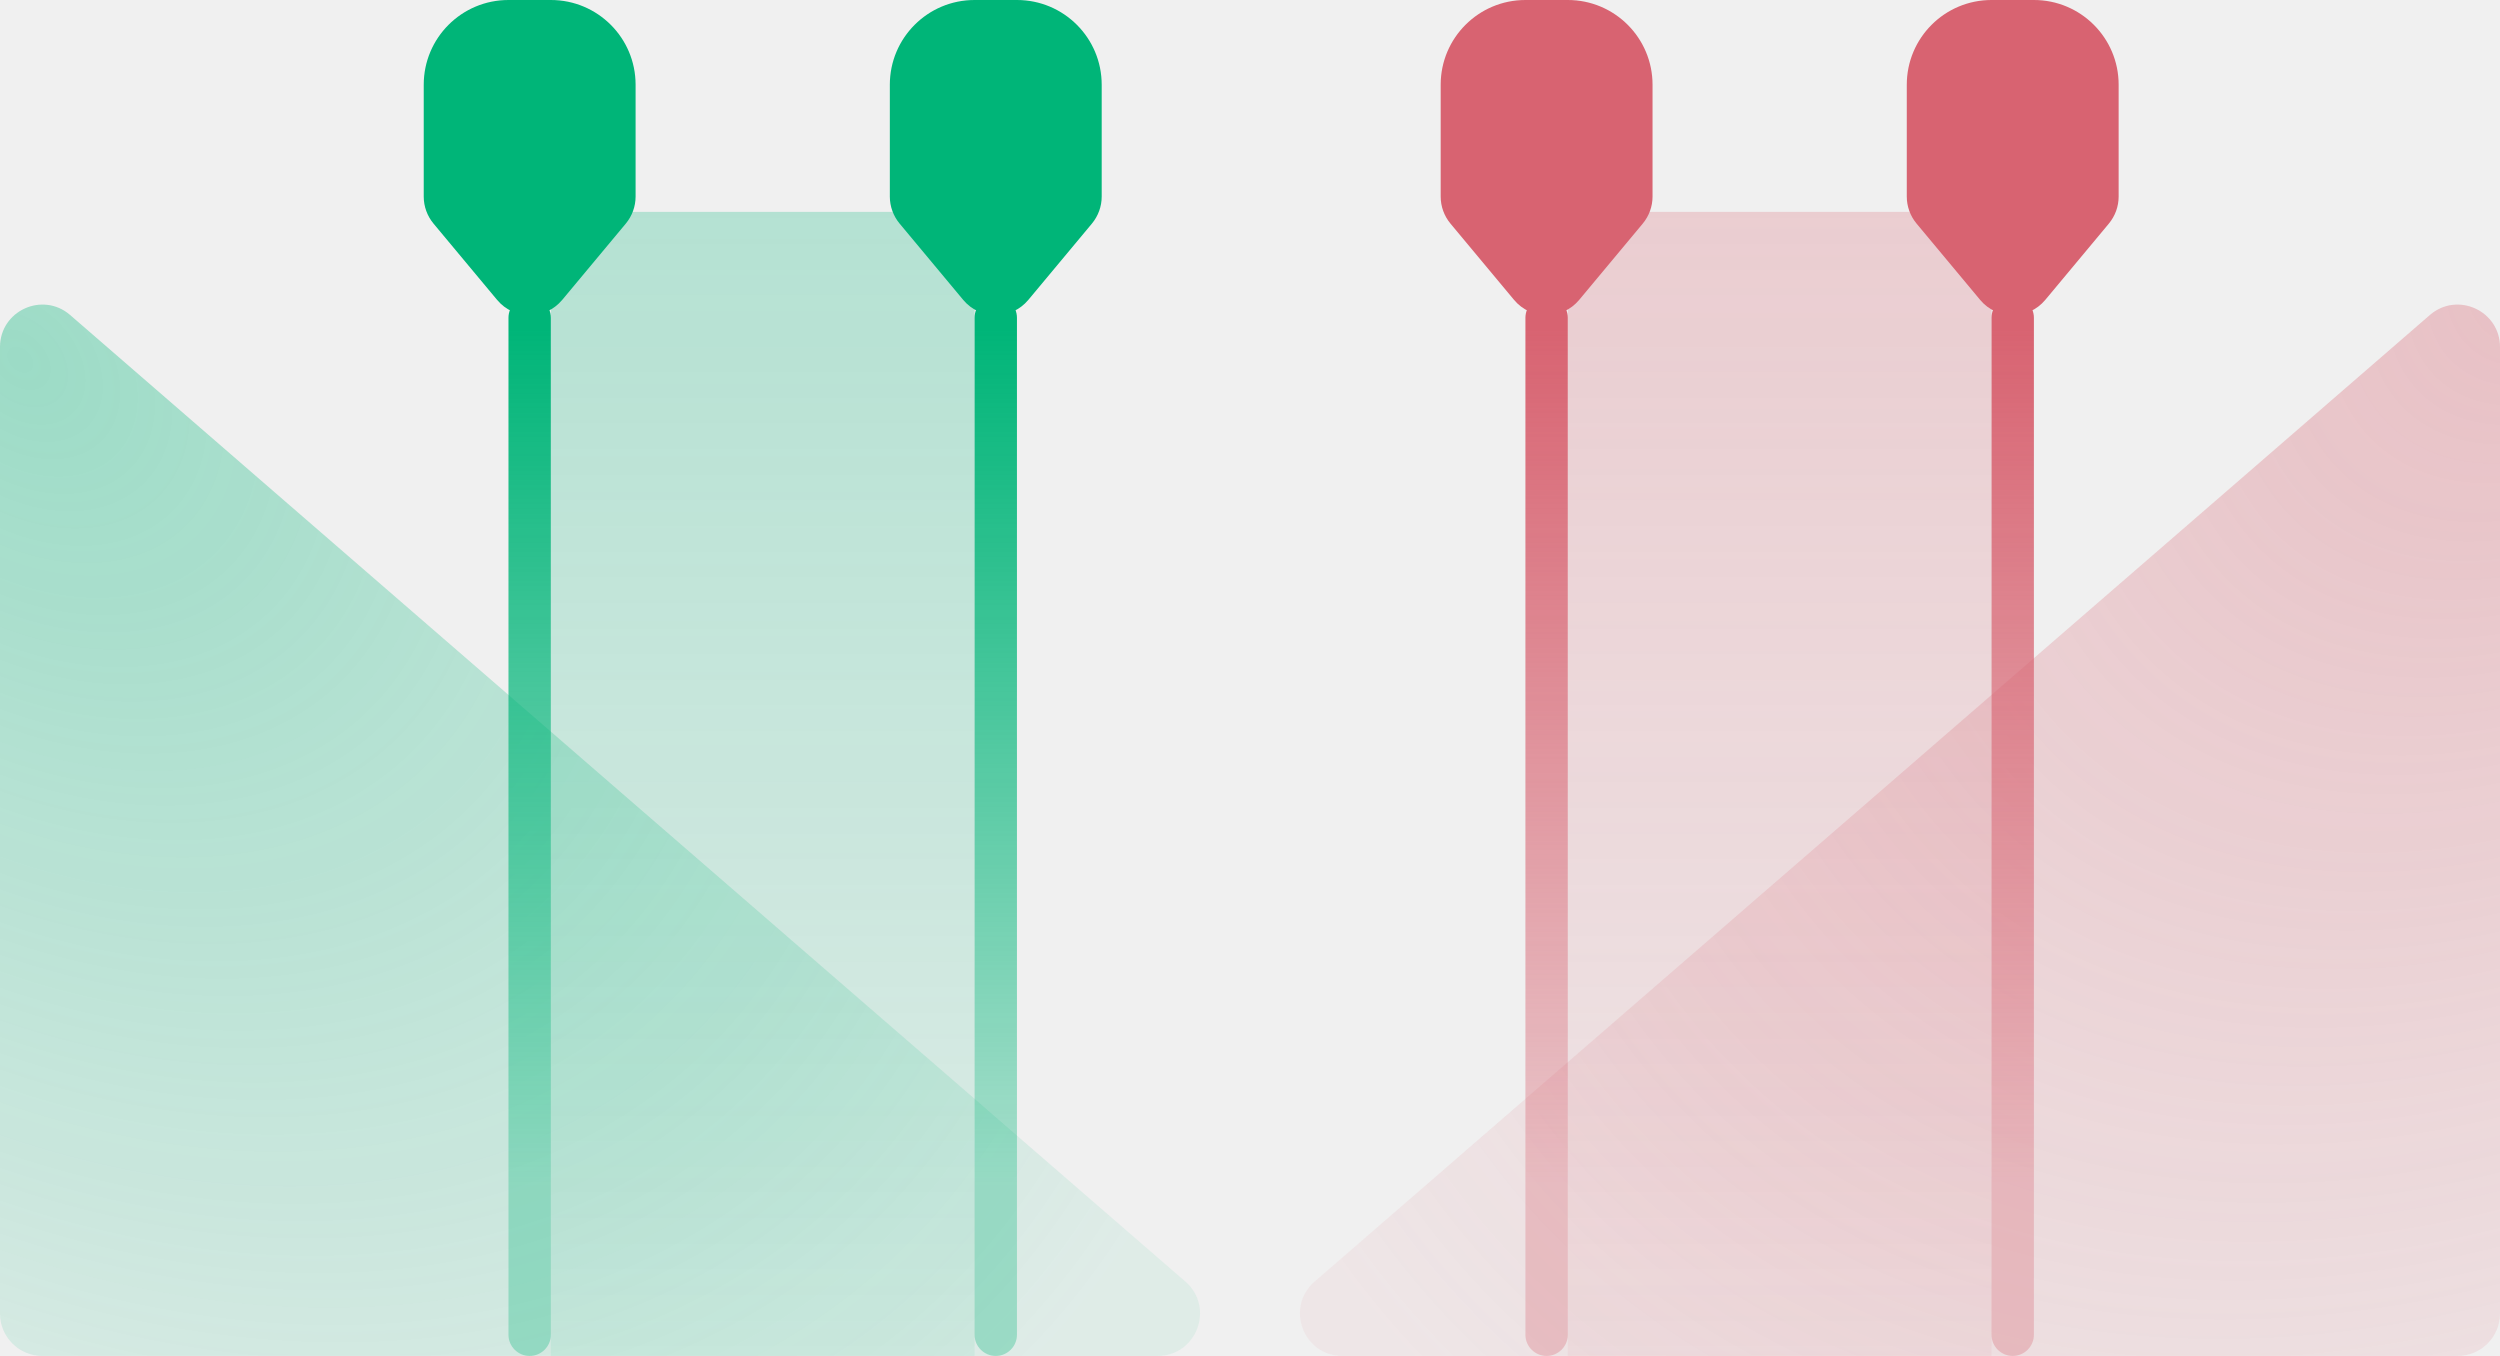
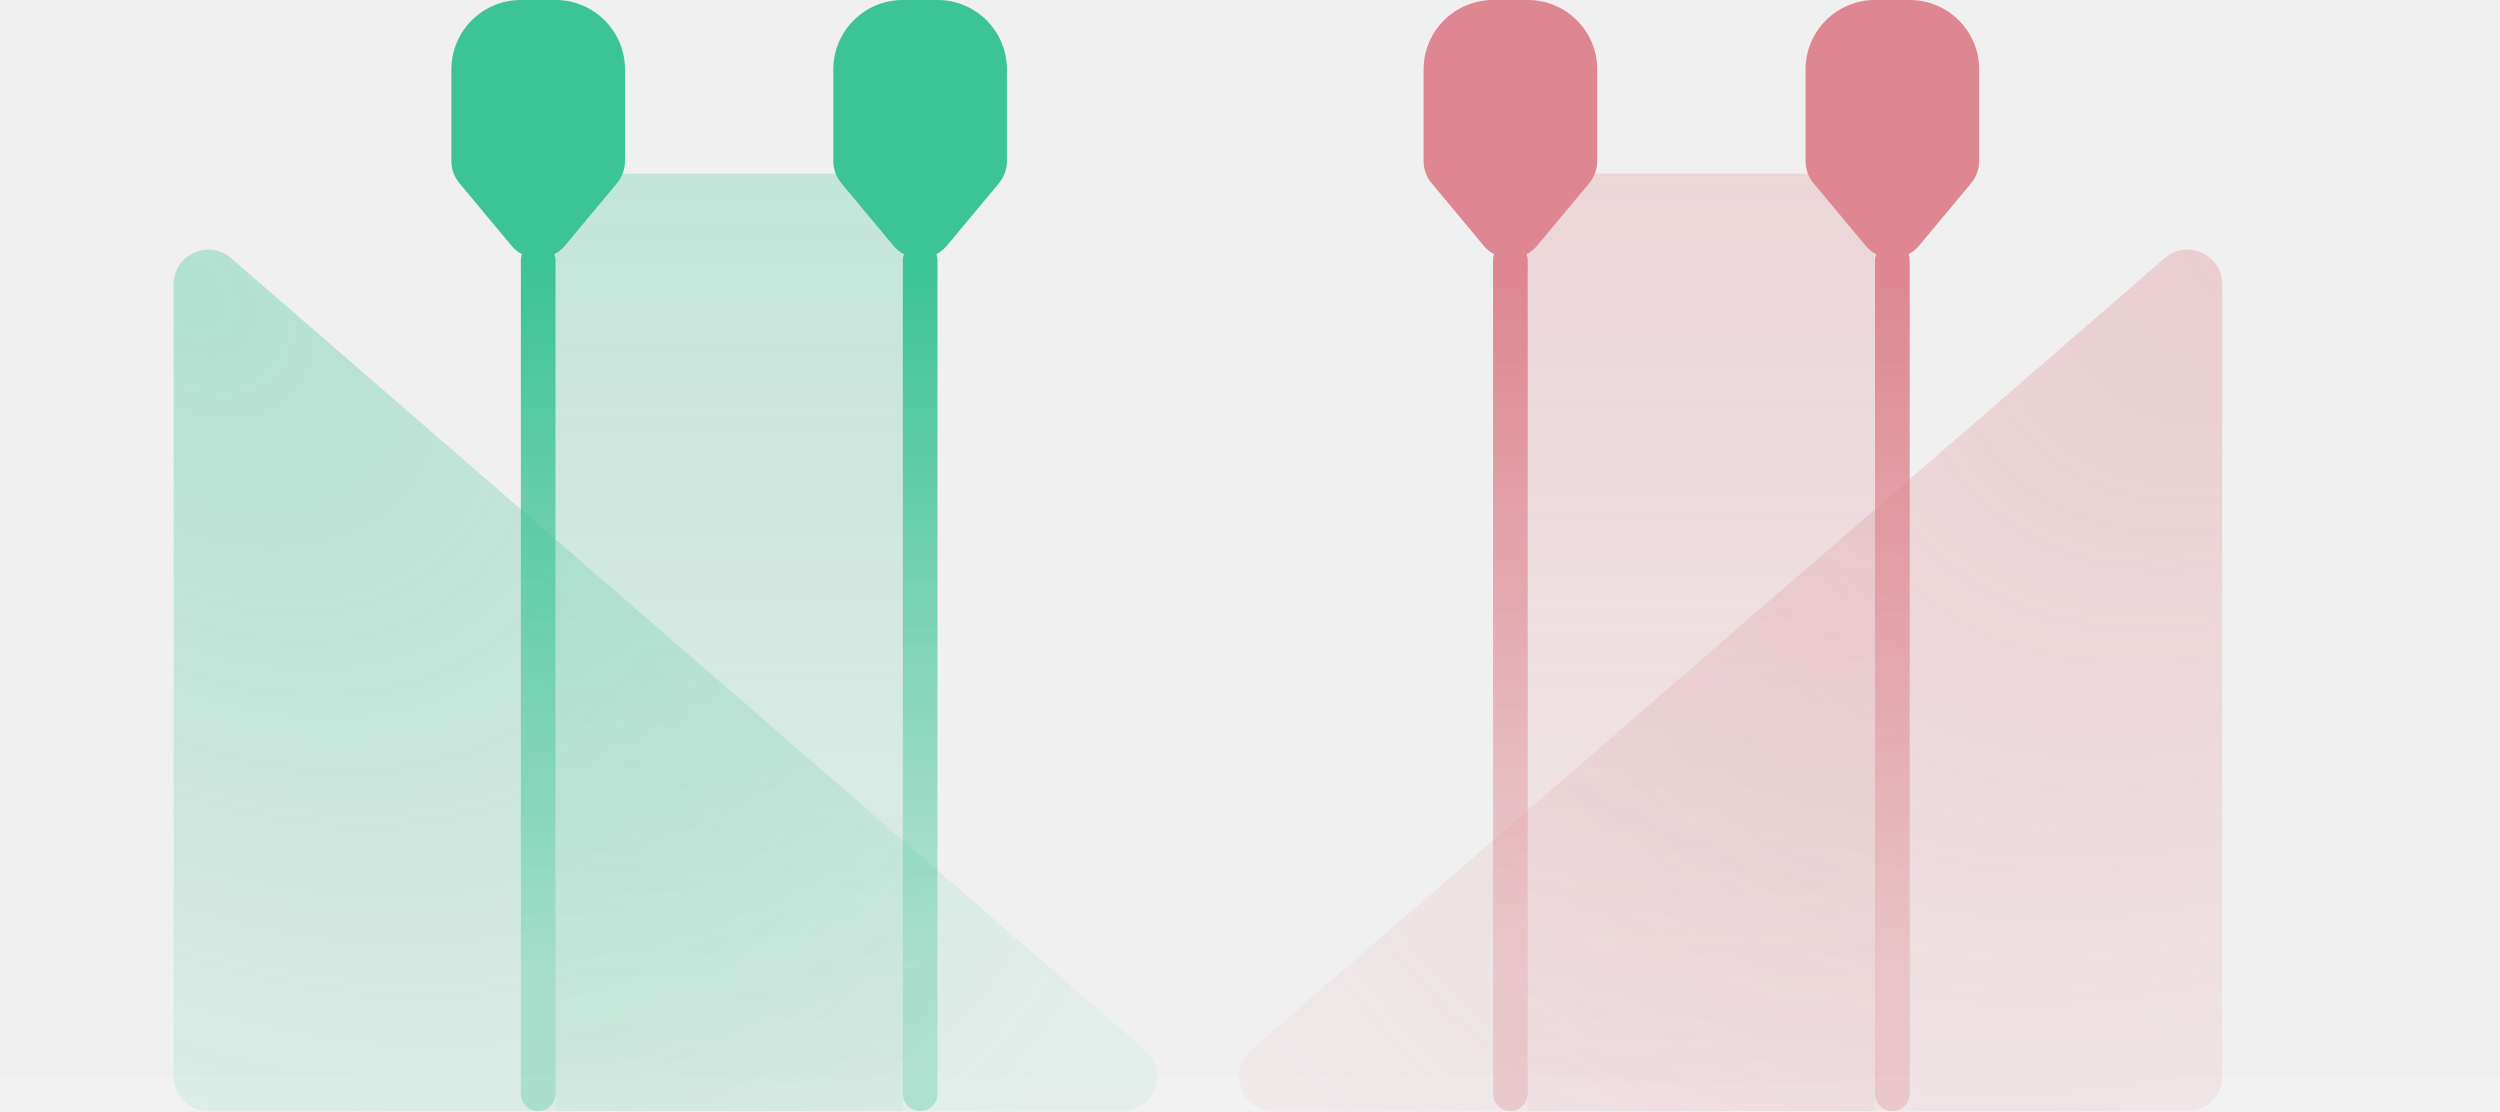
- <svg xmlns="http://www.w3.org/2000/svg" width="100%" height="100%" viewBox="0 0 59 32" fill="none">
-   <path d="M0 8.19C0 7.333 1.007 6.873 1.655 7.434L27.974 30.244C28.674 30.851 28.245 32 27.319 32H1C0.448 32 0 31.552 0 31V8.19Z" fill="url(#paint0_radial_4704_89839)" fill-opacity="0.35" />
-   <path d="M59 8.19C59 7.333 57.993 6.873 57.345 7.434L31.026 30.244C30.326 30.851 30.755 32 31.681 32H58C58.552 32 59 31.552 59 31V8.19Z" fill="url(#paint1_radial_4704_89839)" fill-opacity="0.35" />
-   <rect width="10" height="27" transform="matrix(-1 0 0 1 23 5)" fill="url(#paint2_linear_4704_89839)" fill-opacity="0.25" />
-   <path d="M23.5 32C23.776 32 24 31.776 24 31.5L24 7.5C24 7.224 23.776 7 23.5 7C23.224 7 23 7.224 23 7.5L23 31.5C23 31.776 23.224 32 23.5 32Z" fill="url(#paint3_linear_4704_89839)" />
-   <path d="M12.5 32C12.776 32 13 31.776 13 31.5L13 7.5C13 7.224 12.776 7 12.5 7C12.224 7 12 7.224 12 7.5L12 31.5C12 31.776 12.224 32 12.5 32Z" fill="url(#paint4_linear_4704_89839)" />
-   <path d="M25.768 5.278C25.918 5.098 26 4.872 26 4.638L26 2C26 0.895 25.105 -3.91405e-08 24 -8.74228e-08L23 -1.31134e-07C21.895 -1.79416e-07 21 0.895 21 2L21 4.638C21 4.872 21.082 5.098 21.232 5.278L22.732 7.078C23.132 7.558 23.868 7.558 24.268 7.078L25.768 5.278Z" fill="#00B578" />
-   <path d="M14.768 5.278C14.918 5.098 15 4.872 15 4.638L15 2C15 0.895 14.105 -3.91405e-08 13 -8.74228e-08L12 -1.31134e-07C10.895 -1.79416e-07 10 0.895 10 2L10 4.638C10 4.872 10.082 5.098 10.232 5.278L11.732 7.078C12.132 7.558 12.868 7.558 13.268 7.078L14.768 5.278Z" fill="#00B578" />
-   <rect width="10" height="27" transform="matrix(-1 0 0 1 47 5)" fill="url(#paint5_linear_4704_89839)" fill-opacity="0.25" />
-   <path d="M47.5 32C47.776 32 48 31.776 48 31.5L48 7.5C48 7.224 47.776 7 47.5 7C47.224 7 47 7.224 47 7.5L47 31.5C47 31.776 47.224 32 47.5 32Z" fill="url(#paint6_linear_4704_89839)" />
-   <path d="M36.5 32C36.776 32 37 31.776 37 31.5L37 7.5C37 7.224 36.776 7 36.5 7C36.224 7 36 7.224 36 7.5L36 31.5C36 31.776 36.224 32 36.5 32Z" fill="url(#paint7_linear_4704_89839)" />
-   <path d="M49.768 5.278C49.918 5.098 50 4.872 50 4.638L50 2C50 0.895 49.105 -3.91405e-08 48 -8.74228e-08L47 -1.31134e-07C45.895 -1.79416e-07 45 0.895 45 2L45 4.638C45 4.872 45.082 5.098 45.232 5.278L46.732 7.078C47.132 7.558 47.868 7.558 48.268 7.078L49.768 5.278Z" fill="#D86371" />
-   <path d="M38.768 5.278C38.918 5.098 39 4.872 39 4.638L39 2C39 0.895 38.105 -3.91405e-08 37 -8.74228e-08L36 -1.31134e-07C34.895 -1.79416e-07 34 0.895 34 2L34 4.638C34 4.872 34.082 5.098 34.232 5.278L35.732 7.078C36.132 7.558 36.868 7.558 37.268 7.078L38.768 5.278Z" fill="#D86371" />
+ <svg xmlns="http://www.w3.org/2000/svg" width="72" height="32" viewBox="0 0 72 32" fill="none">
+   <g opacity="0.75">
+     <path opacity="0.55" d="M0 32H72V31H0V32Z" fill="white" fill-opacity="0.25" />
+     <path d="M5 8.19C5 7.333 6.007 6.873 6.655 7.434L32.974 30.244C33.674 30.851 33.245 32 32.319 32H6C5.448 32 5 31.552 5 31V8.19Z" fill="url(#paint0_radial_10937_170167)" fill-opacity="0.35" />
+     <path d="M64 8.19C64 7.333 62.993 6.873 62.345 7.434L36.026 30.244C35.326 30.851 35.755 32 36.681 32H63C63.552 32 64 31.552 64 31V8.19Z" fill="url(#paint1_radial_10937_170167)" fill-opacity="0.35" />
+     <rect width="10" height="27" transform="matrix(-1 0 0 1 26 5)" fill="url(#paint2_linear_10937_170167)" fill-opacity="0.25" />
+     <path d="M26.5 32C26.776 32 27 31.776 27 31.5L27 7.5C27 7.224 26.776 7 26.5 7V7C26.224 7 26 7.224 26 7.5L26 31.5C26 31.776 26.224 32 26.5 32V32Z" fill="url(#paint3_linear_10937_170167)" />
+     <path d="M15.5 32C15.776 32 16 31.776 16 31.5L16 7.5C16 7.224 15.776 7 15.5 7V7C15.224 7 15 7.224 15 7.5L15 31.5C15 31.776 15.224 32 15.5 32V32Z" fill="url(#paint4_linear_10937_170167)" />
+     <path d="M28.768 5.278C28.918 5.098 29 4.872 29 4.638L29 2C29 0.895 28.105 -3.91405e-08 27 -8.74228e-08L26 -1.31134e-07C24.895 -1.79416e-07 24 0.895 24 2L24 4.638C24 4.872 24.082 5.098 24.232 5.278L25.732 7.078C26.132 7.558 26.868 7.558 27.268 7.078L28.768 5.278Z" fill="#00B578" />
+     <path d="M17.768 5.278C17.918 5.098 18 4.872 18 4.638L18 2C18 0.895 17.105 -3.91405e-08 16 -8.74228e-08L15 -1.31134e-07C13.895 -1.79416e-07 13 0.895 13 2L13 4.638C13 4.872 13.082 5.098 13.232 5.278L14.732 7.078C15.132 7.558 15.868 7.558 16.268 7.078L17.768 5.278Z" fill="#00B578" />
+     <rect width="10" height="27" transform="matrix(-1 0 0 1 54 5)" fill="url(#paint5_linear_10937_170167)" fill-opacity="0.25" />
+     <path d="M54.5 32C54.776 32 55 31.776 55 31.5L55 7.5C55 7.224 54.776 7 54.5 7V7C54.224 7 54 7.224 54 7.5L54 31.5C54 31.776 54.224 32 54.5 32V32Z" fill="url(#paint6_linear_10937_170167)" />
+     <path d="M43.5 32C43.776 32 44 31.776 44 31.5L44 7.5C44 7.224 43.776 7 43.5 7V7C43.224 7 43 7.224 43 7.5L43 31.5C43 31.776 43.224 32 43.5 32V32Z" fill="url(#paint7_linear_10937_170167)" />
+     <path d="M56.768 5.278C56.918 5.098 57 4.872 57 4.638L57 2C57 0.895 56.105 -3.91405e-08 55 -8.74228e-08L54 -1.31134e-07C52.895 -1.79416e-07 52 0.895 52 2L52 4.638C52 4.872 52.082 5.098 52.232 5.278L53.732 7.078C54.132 7.558 54.868 7.558 55.268 7.078L56.768 5.278Z" fill="#D86371" />
+     <path d="M45.768 5.278C45.918 5.098 46 4.872 46 4.638L46 2C46 0.895 45.105 -3.91405e-08 44 -8.74228e-08L43 -1.31134e-07C41.895 -1.79416e-07 41 0.895 41 2L41 4.638C41 4.872 41.082 5.098 41.232 5.278L42.732 7.078C43.132 7.558 43.868 7.558 44.268 7.078L45.768 5.278Z" fill="#D86371" />
+   </g>
  <defs>
-     <radialGradient id="paint0_radial_4704_89839" cx="0" cy="0" r="1" gradientUnits="userSpaceOnUse" gradientTransform="translate(0.500001 8.5) rotate(44.3969) scale(33.5894 24.0501)">
+     <radialGradient id="paint0_radial_10937_170167" cx="0" cy="0" r="1" gradientUnits="userSpaceOnUse" gradientTransform="translate(5.5 8.5) rotate(44.3969) scale(33.5894 24.0501)">
      <stop stop-color="#00B578" />
      <stop offset="1" stop-color="#00B578" stop-opacity="0.2" />
    </radialGradient>
-     <radialGradient id="paint1_radial_4704_89839" cx="0" cy="0" r="1" gradientUnits="userSpaceOnUse" gradientTransform="translate(60.5 6) rotate(136.606) scale(37.8451 27.5747)">
+     <radialGradient id="paint1_radial_10937_170167" cx="0" cy="0" r="1" gradientUnits="userSpaceOnUse" gradientTransform="translate(65.5 6) rotate(136.606) scale(37.8451 27.5747)">
      <stop stop-color="#D86371" />
      <stop offset="1" stop-color="#D86371" stop-opacity="0.2" />
    </radialGradient>
-     <linearGradient id="paint2_linear_4704_89839" x1="5" y1="0" x2="5" y2="27" gradientUnits="userSpaceOnUse">
+     <linearGradient id="paint2_linear_10937_170167" x1="5" y1="0" x2="5" y2="27" gradientUnits="userSpaceOnUse">
      <stop stop-color="#00B578" />
      <stop offset="1" stop-color="#00B578" stop-opacity="0.3" />
    </linearGradient>
-     <linearGradient id="paint3_linear_4704_89839" x1="23" y1="7.761" x2="23" y2="28" gradientUnits="userSpaceOnUse">
+     <linearGradient id="paint3_linear_10937_170167" x1="26" y1="7.761" x2="26" y2="28" gradientUnits="userSpaceOnUse">
      <stop stop-color="#00B578" />
      <stop offset="1" stop-color="#00B578" stop-opacity="0.3" />
    </linearGradient>
-     <linearGradient id="paint4_linear_4704_89839" x1="12" y1="7.761" x2="12" y2="28" gradientUnits="userSpaceOnUse">
+     <linearGradient id="paint4_linear_10937_170167" x1="15" y1="7.761" x2="15" y2="28" gradientUnits="userSpaceOnUse">
      <stop stop-color="#00B578" />
      <stop offset="1" stop-color="#00B578" stop-opacity="0.3" />
    </linearGradient>
-     <linearGradient id="paint5_linear_4704_89839" x1="5" y1="0" x2="5" y2="27" gradientUnits="userSpaceOnUse">
+     <linearGradient id="paint5_linear_10937_170167" x1="5" y1="0" x2="5" y2="27" gradientUnits="userSpaceOnUse">
      <stop stop-color="#D86371" />
      <stop offset="1" stop-color="#D86371" stop-opacity="0.3" />
    </linearGradient>
-     <linearGradient id="paint6_linear_4704_89839" x1="47" y1="7.761" x2="47" y2="28" gradientUnits="userSpaceOnUse">
+     <linearGradient id="paint6_linear_10937_170167" x1="54" y1="7.761" x2="54" y2="28" gradientUnits="userSpaceOnUse">
      <stop stop-color="#D86371" />
      <stop offset="1" stop-color="#D86371" stop-opacity="0.3" />
    </linearGradient>
-     <linearGradient id="paint7_linear_4704_89839" x1="36" y1="7.761" x2="36" y2="28" gradientUnits="userSpaceOnUse">
+     <linearGradient id="paint7_linear_10937_170167" x1="43" y1="7.761" x2="43" y2="28" gradientUnits="userSpaceOnUse">
      <stop stop-color="#D86371" />
      <stop offset="1" stop-color="#D86371" stop-opacity="0.3" />
    </linearGradient>
  </defs>
</svg>
